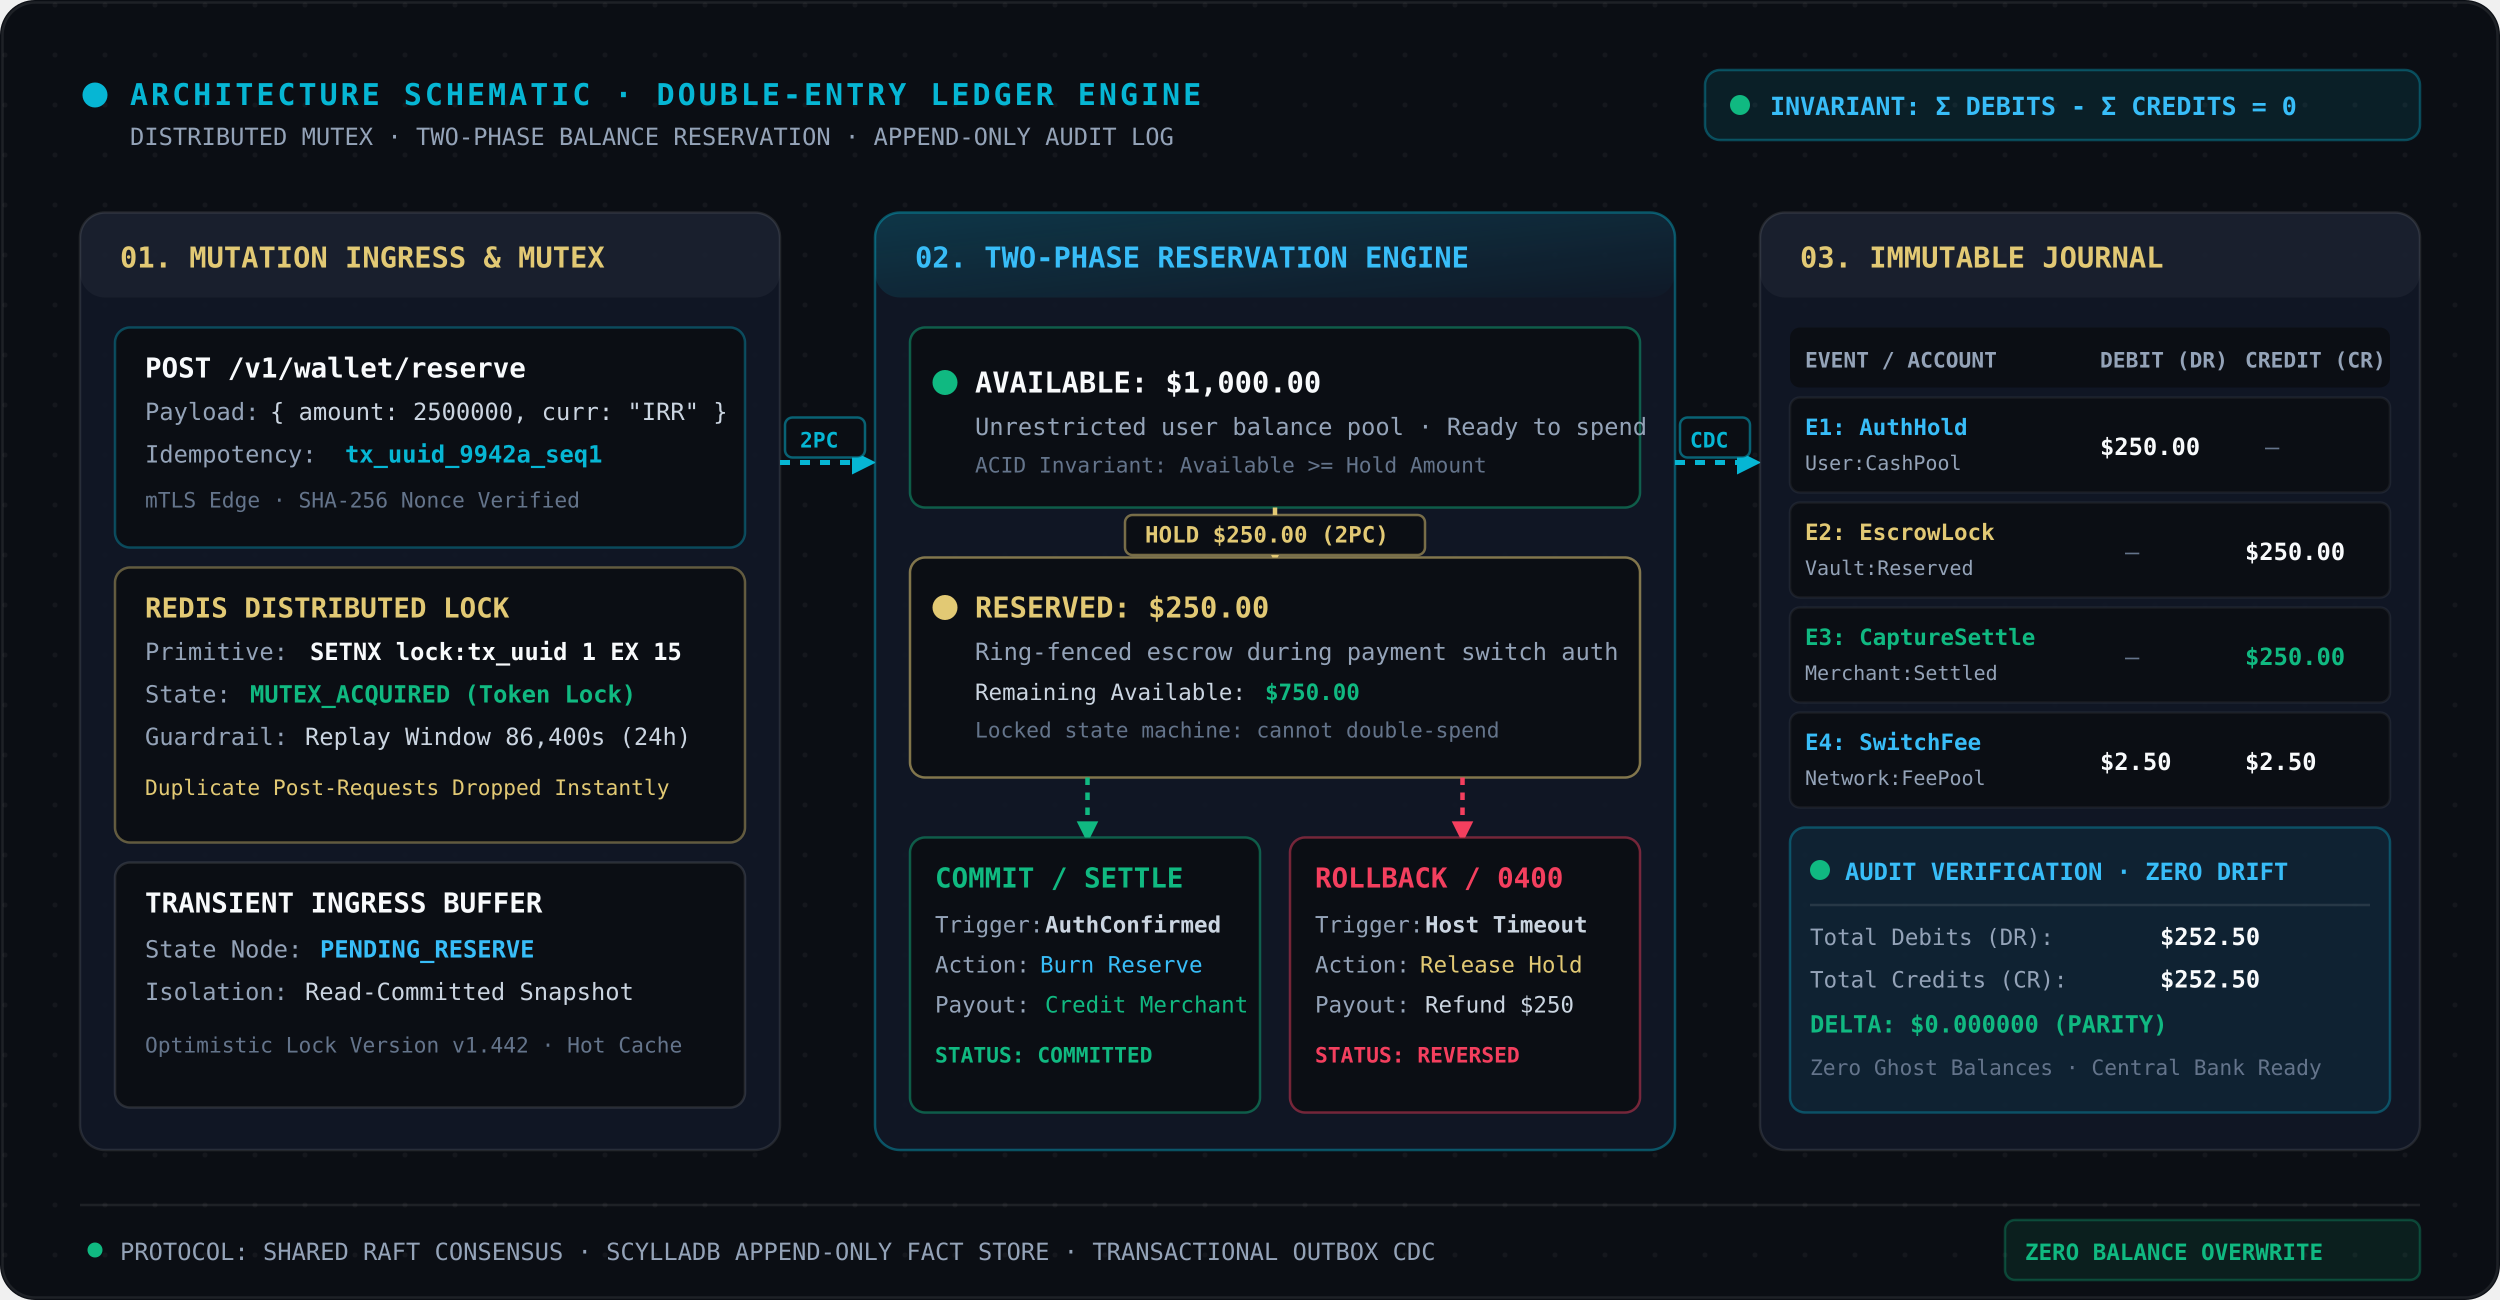
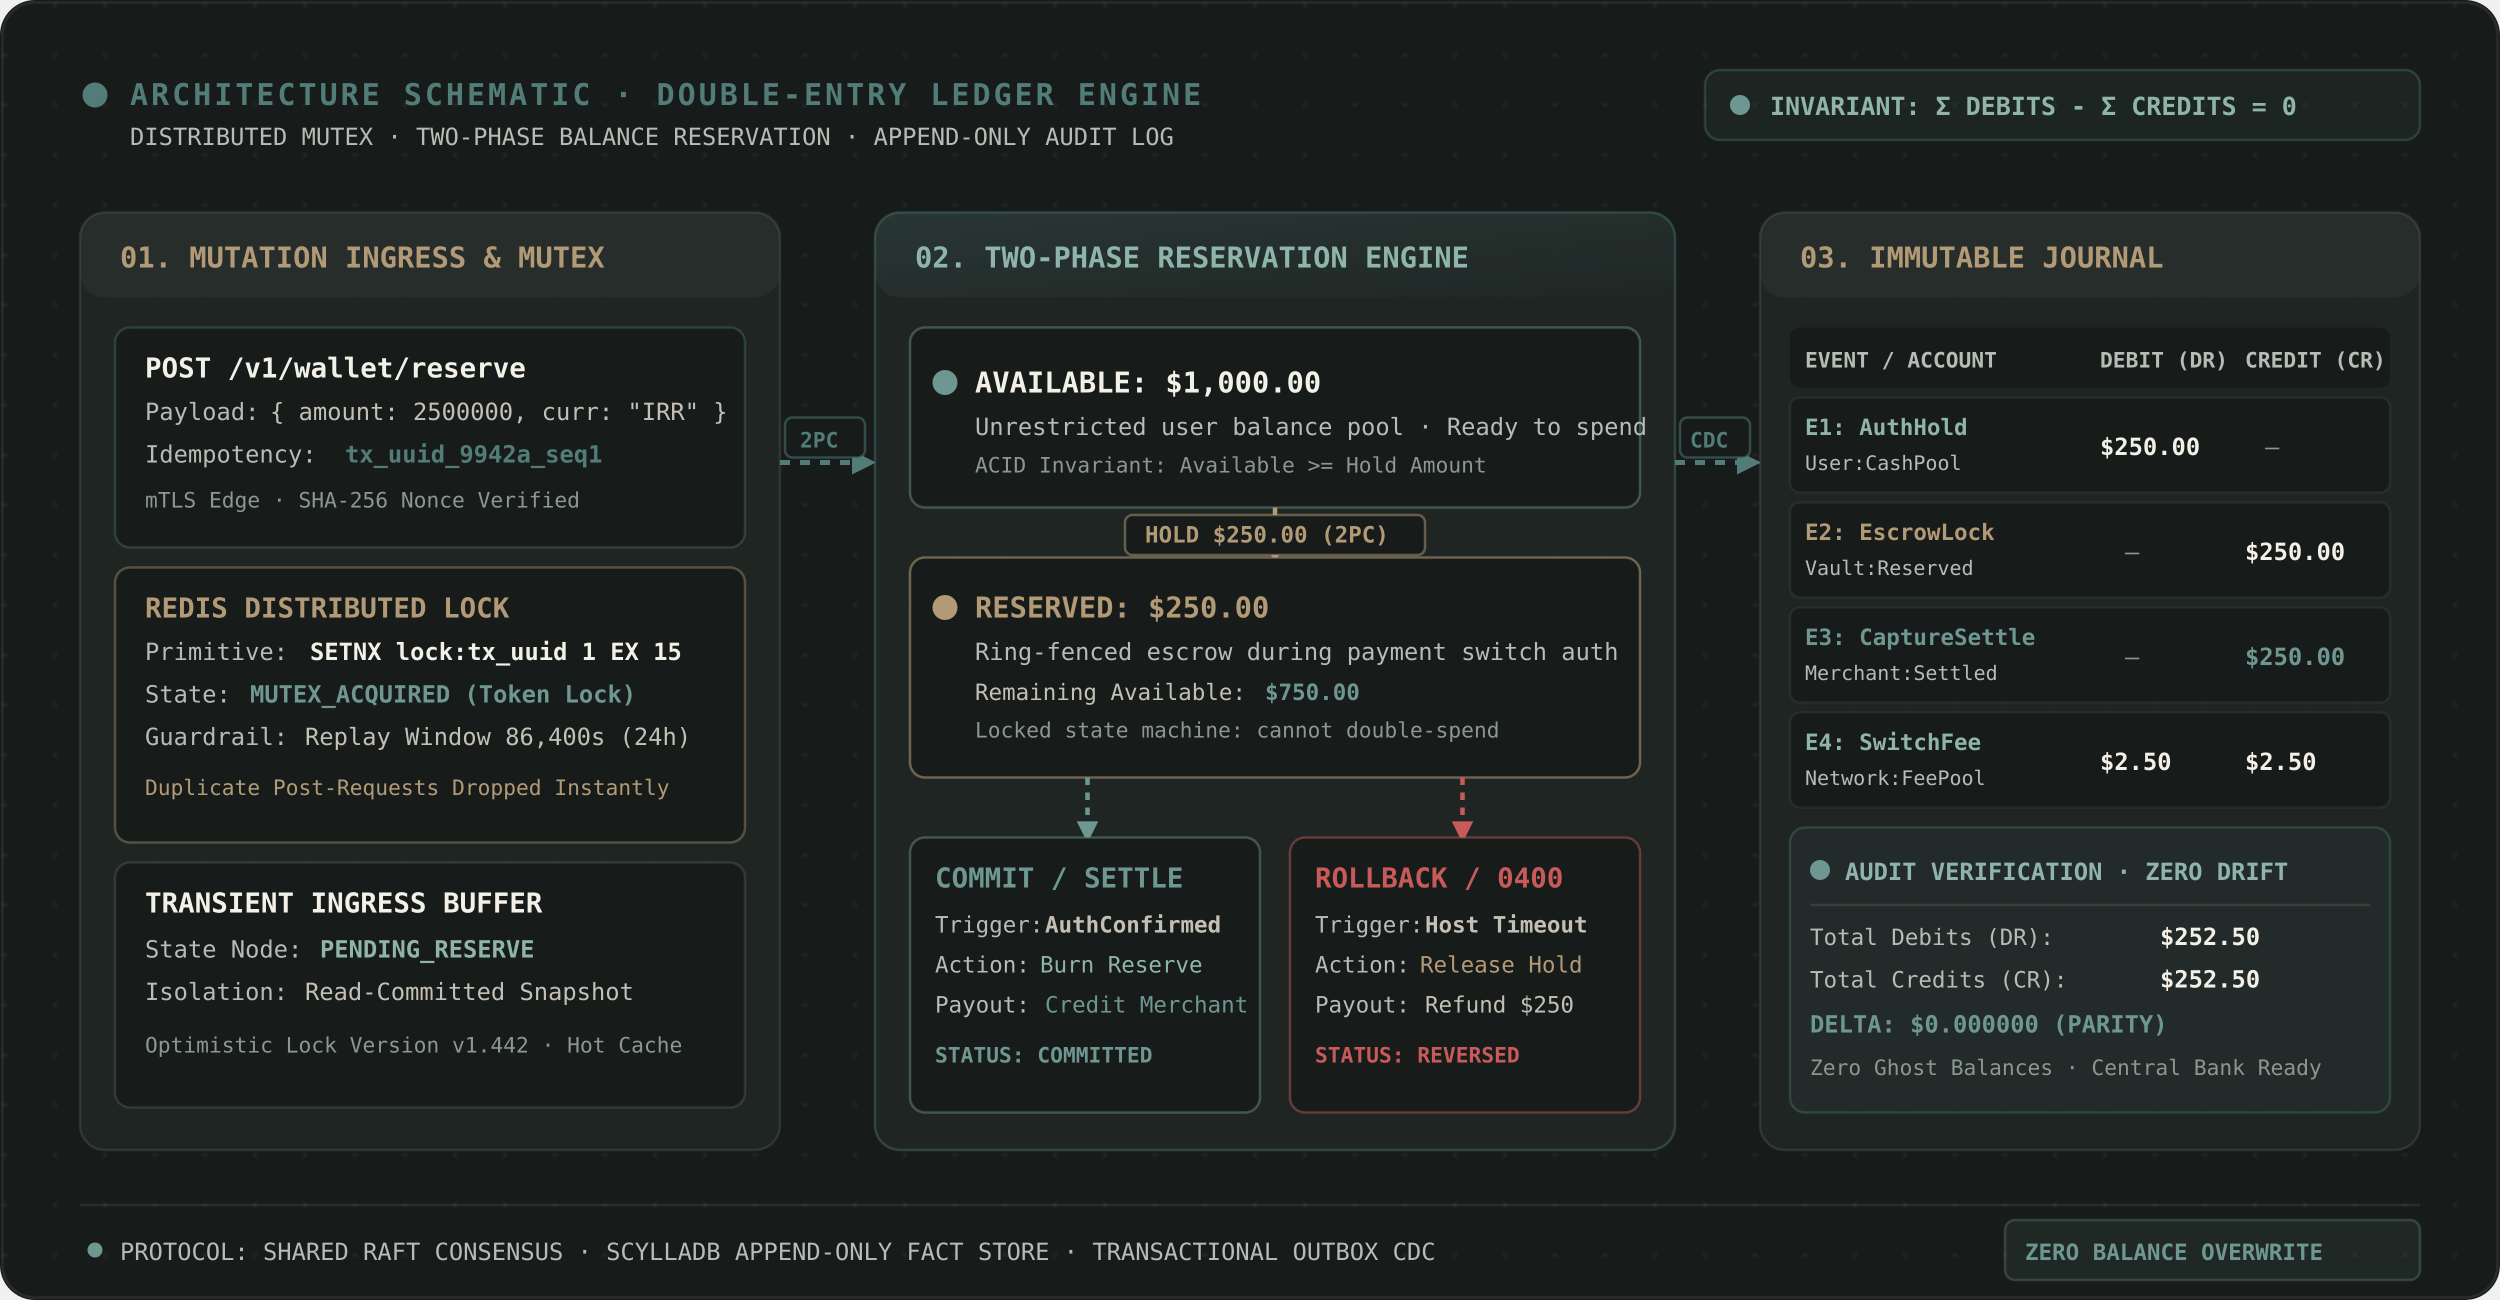
<svg xmlns="http://www.w3.org/2000/svg" viewBox="0 0 1000 520" width="100%" height="auto" class="w-full h-auto" preserveAspectRatio="xMidYMid meet" dir="ltr" shape-rendering="geometricPrecision" text-rendering="geometricPrecision">
  <defs>
    <linearGradient id="led-cyan-grad" x1="0%" y1="0%" x2="100%" y2="100%">
-       <stop offset="0%" stop-color="#06b6d4" stop-opacity="0.2" />
-       <stop offset="100%" stop-color="#06b6d4" stop-opacity="0.02" />
+       <stop offset="0%" stop-color="#527C78" stop-opacity="0.2" />
+       <stop offset="100%" stop-color="#527C78" stop-opacity="0.02" />
    </linearGradient>
    <linearGradient id="led-gold-grad" x1="0%" y1="0%" x2="100%" y2="100%">
-       <stop offset="0%" stop-color="#e2c974" stop-opacity="0.2" />
-       <stop offset="100%" stop-color="#e2c974" stop-opacity="0.02" />
+       <stop offset="0%" stop-color="#B39A77" stop-opacity="0.2" />
+       <stop offset="100%" stop-color="#B39A77" stop-opacity="0.02" />
    </linearGradient>
    <linearGradient id="led-emerald-grad" x1="0%" y1="0%" x2="100%" y2="100%">
-       <stop offset="0%" stop-color="#10b981" stop-opacity="0.2" />
-       <stop offset="100%" stop-color="#10b981" stop-opacity="0.02" />
+       <stop offset="0%" stop-color="#6E9792" stop-opacity="0.2" />
+       <stop offset="100%" stop-color="#6E9792" stop-opacity="0.02" />
    </linearGradient>
    <pattern id="grid-dots-led-1000" width="20" height="20" patternUnits="userSpaceOnUse">
-       <circle cx="2" cy="2" r="1" fill="#ffffff" fill-opacity="0.04" />
+       <circle cx="2" cy="2" r="1" fill="#F3F0E8" fill-opacity="0.04" />
    </pattern>
    <marker id="arr-cyan" viewBox="0 0 10 10" refX="6" refY="5" markerWidth="6" markerHeight="6" orient="auto-start-reverse">
-       <path d="M 0 1 L 8 5 L 0 9 z" fill="#06b6d4" />
+       <path d="M 0 1 L 8 5 L 0 9 z" fill="#527C78" />
    </marker>
    <marker id="arr-gold" viewBox="0 0 10 10" refX="6" refY="5" markerWidth="6" markerHeight="6" orient="auto-start-reverse">
-       <path d="M 0 1 L 8 5 L 0 9 z" fill="#e2c974" />
+       <path d="M 0 1 L 8 5 L 0 9 z" fill="#B39A77" />
    </marker>
    <marker id="arr-emerald" viewBox="0 0 10 10" refX="6" refY="5" markerWidth="6" markerHeight="6" orient="auto-start-reverse">
-       <path d="M 0 1 L 8 5 L 0 9 z" fill="#10b981" />
+       <path d="M 0 1 L 8 5 L 0 9 z" fill="#6E9792" />
    </marker>
    <marker id="arr-rose" viewBox="0 0 10 10" refX="6" refY="5" markerWidth="6" markerHeight="6" orient="auto-start-reverse">
-       <path d="M 0 1 L 8 5 L 0 9 z" fill="#f43f5e" />
+       <path d="M 0 1 L 8 5 L 0 9 z" fill="#C85A5A" />
    </marker>
  </defs>
  <style>
    text {
      font-family: 'IBM Plex Mono', ui-monospace, SFMono-Regular, Menlo, Monaco, Consolas, monospace;
    }
  </style>
-   <rect width="1000" height="520" fill="#0b0e14" rx="14" />
+   <rect width="1000" height="520" fill="#171C1A" rx="14" />
  <rect width="1000" height="520" fill="url(#grid-dots-led-1000)" rx="14" />
-   <rect width="998" height="518" x="1" y="1" fill="none" stroke="#ffffff" stroke-opacity="0.08" rx="13" />
+   <rect width="998" height="518" x="1" y="1" fill="none" stroke="#F3F0E8" stroke-opacity="0.08" rx="13" />
  <g transform="translate(32, 28)">
-     <circle cx="6" cy="10" r="5" fill="#06b6d4" />
-     <text x="20" y="14" fill="#06b6d4" font-size="12" font-weight="700" letter-spacing="1.2">ARCHITECTURE SCHEMATIC · DOUBLE-ENTRY LEDGER ENGINE</text>
-     <text x="20" y="30" fill="#94a3b8" font-size="9.5">DISTRIBUTED MUTEX · TWO-PHASE BALANCE RESERVATION · APPEND-ONLY AUDIT LOG</text>
-     <rect x="650" y="0" width="286" height="28" rx="6" fill="#06b6d4" fill-opacity="0.1" stroke="#06b6d4" stroke-opacity="0.35" />
-     <circle cx="664" cy="14" r="4" fill="#10b981" />
-     <text x="676" y="18" fill="#38bdf8" font-size="10" font-weight="700">INVARIANT: Σ DEBITS - Σ CREDITS = 0</text>
+     <circle cx="6" cy="10" r="5" fill="#527C78" />
+     <text x="20" y="14" fill="#527C78" font-size="12" font-weight="700" letter-spacing="1.2">ARCHITECTURE SCHEMATIC · DOUBLE-ENTRY LEDGER ENGINE</text>
+     <text x="20" y="30" fill="#B5BDB6" font-size="9.5">DISTRIBUTED MUTEX · TWO-PHASE BALANCE RESERVATION · APPEND-ONLY AUDIT LOG</text>
+     <rect x="650" y="0" width="286" height="28" rx="6" fill="#527C78" fill-opacity="0.1" stroke="#527C78" stroke-opacity="0.35" />
+     <circle cx="664" cy="14" r="4" fill="#6E9792" />
+     <text x="676" y="18" fill="#8FB4AA" font-size="10" font-weight="700">INVARIANT: Σ DEBITS - Σ CREDITS = 0</text>
  </g>
  <g transform="translate(32, 85)">
-     <rect width="280" height="375" rx="10" fill="#111827" fill-opacity="0.85" stroke="#ffffff" stroke-opacity="0.1" />
-     <rect width="280" height="34" rx="10" fill="#ffffff" fill-opacity="0.04" />
-     <text x="16" y="22" fill="#e2c974" font-size="11.5" font-weight="700">01. MUTATION INGRESS &amp; MUTEX</text>
-     <rect x="14" y="46" width="252" height="88" rx="6" fill="#0b0e14" stroke="#06b6d4" stroke-opacity="0.35" />
-     <text x="26" y="66" fill="#f8fafc" font-size="11" font-weight="700">POST /v1/wallet/reserve</text>
-     <text x="26" y="83" fill="#94a3b8" font-size="9.5">Payload:</text>
-     <text x="76" y="83" fill="#cbd5e1" font-size="9.5">{ amount: 2500000, curr: "IRR" }</text>
-     <text x="26" y="100" fill="#94a3b8" font-size="9.5">Idempotency:</text>
-     <text x="106" y="100" fill="#06b6d4" font-size="9.5" font-weight="600">tx_uuid_9942a_seq1</text>
-     <text x="26" y="118" fill="#64748b" font-size="8.5">mTLS Edge · SHA-256 Nonce Verified</text>
-     <rect x="14" y="142" width="252" height="110" rx="6" fill="#0b0e14" stroke="#e2c974" stroke-opacity="0.4" />
-     <text x="26" y="162" fill="#e2c974" font-size="11" font-weight="700">REDIS DISTRIBUTED LOCK</text>
-     <text x="26" y="179" fill="#94a3b8" font-size="9.5">Primitive:</text>
-     <text x="92" y="179" fill="#f8fafc" font-size="9.5" font-weight="600">SETNX lock:tx_uuid 1 EX 15</text>
-     <text x="26" y="196" fill="#94a3b8" font-size="9.5">State:</text>
-     <text x="68" y="196" fill="#10b981" font-size="9.5" font-weight="700">MUTEX_ACQUIRED (Token Lock)</text>
-     <text x="26" y="213" fill="#94a3b8" font-size="9.5">Guardrail:</text>
-     <text x="90" y="213" fill="#cbd5e1" font-size="9.5">Replay Window 86,400s (24h)</text>
-     <text x="26" y="233" fill="#e2c974" font-size="8.5">Duplicate Post-Requests Dropped Instantly</text>
-     <rect x="14" y="260" width="252" height="98" rx="6" fill="#0b0e14" stroke="#ffffff" stroke-opacity="0.12" />
-     <text x="26" y="280" fill="#f8fafc" font-size="11" font-weight="600">TRANSIENT INGRESS BUFFER</text>
-     <text x="26" y="298" fill="#94a3b8" font-size="9.5">State Node:</text>
-     <text x="96" y="298" fill="#38bdf8" font-size="9.5" font-weight="600">PENDING_RESERVE</text>
-     <text x="26" y="315" fill="#94a3b8" font-size="9.5">Isolation:</text>
-     <text x="90" y="315" fill="#cbd5e1" font-size="9.5">Read-Committed Snapshot</text>
-     <text x="26" y="336" fill="#64748b" font-size="8.5">Optimistic Lock Version v1.442 · Hot Cache</text>
+     <rect width="280" height="375" rx="10" fill="#202725" fill-opacity="0.85" stroke="#F3F0E8" stroke-opacity="0.1" />
+     <rect width="280" height="34" rx="10" fill="#F3F0E8" fill-opacity="0.04" />
+     <text x="16" y="22" fill="#B39A77" font-size="11.5" font-weight="700">01. MUTATION INGRESS &amp; MUTEX</text>
+     <rect x="14" y="46" width="252" height="88" rx="6" fill="#171C1A" stroke="#527C78" stroke-opacity="0.35" />
+     <text x="26" y="66" fill="#F3F0E8" font-size="11" font-weight="700">POST /v1/wallet/reserve</text>
+     <text x="26" y="83" fill="#B5BDB6" font-size="9.5">Payload:</text>
+     <text x="76" y="83" fill="#C5C0B6" font-size="9.5">{ amount: 2500000, curr: "IRR" }</text>
+     <text x="26" y="100" fill="#B5BDB6" font-size="9.5">Idempotency:</text>
+     <text x="106" y="100" fill="#527C78" font-size="9.5" font-weight="600">tx_uuid_9942a_seq1</text>
+     <text x="26" y="118" fill="#8C9790" font-size="8.5">mTLS Edge · SHA-256 Nonce Verified</text>
+     <rect x="14" y="142" width="252" height="110" rx="6" fill="#171C1A" stroke="#B39A77" stroke-opacity="0.4" />
+     <text x="26" y="162" fill="#B39A77" font-size="11" font-weight="700">REDIS DISTRIBUTED LOCK</text>
+     <text x="26" y="179" fill="#B5BDB6" font-size="9.5">Primitive:</text>
+     <text x="92" y="179" fill="#F3F0E8" font-size="9.5" font-weight="600">SETNX lock:tx_uuid 1 EX 15</text>
+     <text x="26" y="196" fill="#B5BDB6" font-size="9.5">State:</text>
+     <text x="68" y="196" fill="#6E9792" font-size="9.5" font-weight="700">MUTEX_ACQUIRED (Token Lock)</text>
+     <text x="26" y="213" fill="#B5BDB6" font-size="9.5">Guardrail:</text>
+     <text x="90" y="213" fill="#C5C0B6" font-size="9.5">Replay Window 86,400s (24h)</text>
+     <text x="26" y="233" fill="#B39A77" font-size="8.5">Duplicate Post-Requests Dropped Instantly</text>
+     <rect x="14" y="260" width="252" height="98" rx="6" fill="#171C1A" stroke="#F3F0E8" stroke-opacity="0.12" />
+     <text x="26" y="280" fill="#F3F0E8" font-size="11" font-weight="600">TRANSIENT INGRESS BUFFER</text>
+     <text x="26" y="298" fill="#B5BDB6" font-size="9.5">State Node:</text>
+     <text x="96" y="298" fill="#8FB4AA" font-size="9.5" font-weight="600">PENDING_RESERVE</text>
+     <text x="26" y="315" fill="#B5BDB6" font-size="9.5">Isolation:</text>
+     <text x="90" y="315" fill="#C5C0B6" font-size="9.5">Read-Committed Snapshot</text>
+     <text x="26" y="336" fill="#8C9790" font-size="8.5">Optimistic Lock Version v1.442 · Hot Cache</text>
  </g>
-   <path d="M 312 185 L 348 185" fill="none" stroke="#06b6d4" stroke-width="2" stroke-dasharray="4 4" marker-end="url(#arr-cyan)" />
-   <rect x="314" y="167" width="32" height="16" rx="3" fill="#0b0e14" stroke="#06b6d4" stroke-opacity="0.5" />
-   <text x="320" y="179" fill="#06b6d4" font-size="8.5" font-weight="700">2PC</text>
+   <path d="M 312 185 L 348 185" fill="none" stroke="#527C78" stroke-width="2" stroke-dasharray="4 4" marker-end="url(#arr-cyan)" />
+   <rect x="314" y="167" width="32" height="16" rx="3" fill="#171C1A" stroke="#527C78" stroke-opacity="0.5" />
+   <text x="320" y="179" fill="#527C78" font-size="8.5" font-weight="700">2PC</text>
  <g transform="translate(350, 85)">
-     <rect width="320" height="375" rx="10" fill="#111827" fill-opacity="0.85" stroke="#06b6d4" stroke-opacity="0.4" />
+     <rect width="320" height="375" rx="10" fill="#202725" fill-opacity="0.85" stroke="#527C78" stroke-opacity="0.4" />
    <rect width="320" height="34" rx="10" fill="url(#led-cyan-grad)" />
-     <text x="16" y="22" fill="#38bdf8" font-size="11.5" font-weight="700">02. TWO-PHASE RESERVATION ENGINE</text>
-     <rect x="14" y="46" width="292" height="72" rx="6" fill="#0b0e14" stroke="#10b981" stroke-opacity="0.45" />
-     <circle cx="28" cy="68" r="5" fill="#10b981" />
-     <text x="40" y="72" fill="#f8fafc" font-size="11.5" font-weight="700">AVAILABLE: $1,000.00</text>
-     <text x="40" y="89" fill="#94a3b8" font-size="9.5">Unrestricted user balance pool · Ready to spend</text>
-     <text x="40" y="104" fill="#64748b" font-size="8.5">ACID Invariant: Available &gt;= Hold Amount</text>
-     <path d="M 160 118 L 160 138" fill="none" stroke="#e2c974" stroke-width="1.8" stroke-dasharray="3 3" marker-end="url(#arr-gold)" />
-     <rect x="100" y="121" width="120" height="16" rx="3" fill="#0b0e14" stroke="#e2c974" stroke-opacity="0.5" />
-     <text x="108" y="132" fill="#e2c974" font-size="9" font-weight="700">HOLD $250.00 (2PC)</text>
-     <rect x="14" y="138" width="292" height="88" rx="6" fill="#0b0e14" stroke="#e2c974" stroke-opacity="0.55" />
-     <circle cx="28" cy="158" r="5" fill="#e2c974" />
-     <text x="40" y="162" fill="#e2c974" font-size="11.5" font-weight="700">RESERVED: $250.00</text>
-     <text x="40" y="179" fill="#94a3b8" font-size="9.5">Ring-fenced escrow during payment switch auth</text>
-     <text x="40" y="195" fill="#cbd5e1" font-size="9">Remaining Available: </text>
-     <text x="156" y="195" fill="#10b981" font-size="9" font-weight="700">$750.00</text>
-     <text x="40" y="210" fill="#64748b" font-size="8.5">Locked state machine: cannot double-spend</text>
-     <path d="M 85 226 L 85 250" fill="none" stroke="#10b981" stroke-width="1.8" stroke-dasharray="3 3" marker-end="url(#arr-emerald)" />
-     <path d="M 235 226 L 235 250" fill="none" stroke="#f43f5e" stroke-width="1.8" stroke-dasharray="3 3" marker-end="url(#arr-rose)" />
-     <rect x="14" y="250" width="140" height="110" rx="6" fill="#0b0e14" stroke="#10b981" stroke-opacity="0.45" />
-     <text x="24" y="270" fill="#10b981" font-size="11" font-weight="700">COMMIT / SETTLE</text>
-     <text x="24" y="288" fill="#94a3b8" font-size="9">Trigger: </text>
-     <text x="68" y="288" fill="#cbd5e1" font-size="9" font-weight="600">AuthConfirmed</text>
-     <text x="24" y="304" fill="#94a3b8" font-size="9">Action: </text>
-     <text x="66" y="304" fill="#38bdf8" font-size="9">Burn Reserve</text>
-     <text x="24" y="320" fill="#94a3b8" font-size="9">Payout: </text>
-     <text x="68" y="320" fill="#10b981" font-size="9">Credit Merchant</text>
-     <text x="24" y="340" fill="#10b981" font-size="8.5" font-weight="700">STATUS: COMMITTED</text>
-     <rect x="166" y="250" width="140" height="110" rx="6" fill="#0b0e14" stroke="#f43f5e" stroke-opacity="0.45" />
-     <text x="176" y="270" fill="#f43f5e" font-size="11" font-weight="700">ROLLBACK / 0400</text>
-     <text x="176" y="288" fill="#94a3b8" font-size="9">Trigger: </text>
-     <text x="220" y="288" fill="#cbd5e1" font-size="9" font-weight="600">Host Timeout</text>
-     <text x="176" y="304" fill="#94a3b8" font-size="9">Action: </text>
-     <text x="218" y="304" fill="#e2c974" font-size="9">Release Hold</text>
-     <text x="176" y="320" fill="#94a3b8" font-size="9">Payout: </text>
-     <text x="220" y="320" fill="#cbd5e1" font-size="9">Refund $250</text>
-     <text x="176" y="340" fill="#f43f5e" font-size="8.5" font-weight="700">STATUS: REVERSED</text>
+     <text x="16" y="22" fill="#8FB4AA" font-size="11.5" font-weight="700">02. TWO-PHASE RESERVATION ENGINE</text>
+     <rect x="14" y="46" width="292" height="72" rx="6" fill="#171C1A" stroke="#6E9792" stroke-opacity="0.45" />
+     <circle cx="28" cy="68" r="5" fill="#6E9792" />
+     <text x="40" y="72" fill="#F3F0E8" font-size="11.5" font-weight="700">AVAILABLE: $1,000.00</text>
+     <text x="40" y="89" fill="#B5BDB6" font-size="9.5">Unrestricted user balance pool · Ready to spend</text>
+     <text x="40" y="104" fill="#8C9790" font-size="8.5">ACID Invariant: Available &gt;= Hold Amount</text>
+     <path d="M 160 118 L 160 138" fill="none" stroke="#B39A77" stroke-width="1.8" stroke-dasharray="3 3" marker-end="url(#arr-gold)" />
+     <rect x="100" y="121" width="120" height="16" rx="3" fill="#171C1A" stroke="#B39A77" stroke-opacity="0.5" />
+     <text x="108" y="132" fill="#B39A77" font-size="9" font-weight="700">HOLD $250.00 (2PC)</text>
+     <rect x="14" y="138" width="292" height="88" rx="6" fill="#171C1A" stroke="#B39A77" stroke-opacity="0.55" />
+     <circle cx="28" cy="158" r="5" fill="#B39A77" />
+     <text x="40" y="162" fill="#B39A77" font-size="11.5" font-weight="700">RESERVED: $250.00</text>
+     <text x="40" y="179" fill="#B5BDB6" font-size="9.5">Ring-fenced escrow during payment switch auth</text>
+     <text x="40" y="195" fill="#C5C0B6" font-size="9">Remaining Available: </text>
+     <text x="156" y="195" fill="#6E9792" font-size="9" font-weight="700">$750.00</text>
+     <text x="40" y="210" fill="#8C9790" font-size="8.5">Locked state machine: cannot double-spend</text>
+     <path d="M 85 226 L 85 250" fill="none" stroke="#6E9792" stroke-width="1.8" stroke-dasharray="3 3" marker-end="url(#arr-emerald)" />
+     <path d="M 235 226 L 235 250" fill="none" stroke="#C85A5A" stroke-width="1.8" stroke-dasharray="3 3" marker-end="url(#arr-rose)" />
+     <rect x="14" y="250" width="140" height="110" rx="6" fill="#171C1A" stroke="#6E9792" stroke-opacity="0.45" />
+     <text x="24" y="270" fill="#6E9792" font-size="11" font-weight="700">COMMIT / SETTLE</text>
+     <text x="24" y="288" fill="#B5BDB6" font-size="9">Trigger: </text>
+     <text x="68" y="288" fill="#C5C0B6" font-size="9" font-weight="600">AuthConfirmed</text>
+     <text x="24" y="304" fill="#B5BDB6" font-size="9">Action: </text>
+     <text x="66" y="304" fill="#8FB4AA" font-size="9">Burn Reserve</text>
+     <text x="24" y="320" fill="#B5BDB6" font-size="9">Payout: </text>
+     <text x="68" y="320" fill="#6E9792" font-size="9">Credit Merchant</text>
+     <text x="24" y="340" fill="#6E9792" font-size="8.5" font-weight="700">STATUS: COMMITTED</text>
+     <rect x="166" y="250" width="140" height="110" rx="6" fill="#171C1A" stroke="#C85A5A" stroke-opacity="0.45" />
+     <text x="176" y="270" fill="#C85A5A" font-size="11" font-weight="700">ROLLBACK / 0400</text>
+     <text x="176" y="288" fill="#B5BDB6" font-size="9">Trigger: </text>
+     <text x="220" y="288" fill="#C5C0B6" font-size="9" font-weight="600">Host Timeout</text>
+     <text x="176" y="304" fill="#B5BDB6" font-size="9">Action: </text>
+     <text x="218" y="304" fill="#B39A77" font-size="9">Release Hold</text>
+     <text x="176" y="320" fill="#B5BDB6" font-size="9">Payout: </text>
+     <text x="220" y="320" fill="#C5C0B6" font-size="9">Refund $250</text>
+     <text x="176" y="340" fill="#C85A5A" font-size="8.5" font-weight="700">STATUS: REVERSED</text>
  </g>
-   <path d="M 670 185 L 702 185" fill="none" stroke="#06b6d4" stroke-width="2" stroke-dasharray="4 4" marker-end="url(#arr-cyan)" />
-   <rect x="672" y="167" width="28" height="16" rx="3" fill="#0b0e14" stroke="#06b6d4" stroke-opacity="0.5" />
-   <text x="676" y="179" fill="#06b6d4" font-size="8.5" font-weight="700">CDC</text>
+   <path d="M 670 185 L 702 185" fill="none" stroke="#527C78" stroke-width="2" stroke-dasharray="4 4" marker-end="url(#arr-cyan)" />
+   <rect x="672" y="167" width="28" height="16" rx="3" fill="#171C1A" stroke="#527C78" stroke-opacity="0.5" />
+   <text x="676" y="179" fill="#527C78" font-size="8.5" font-weight="700">CDC</text>
  <g transform="translate(704, 85)">
-     <rect width="264" height="375" rx="10" fill="#111827" fill-opacity="0.85" stroke="#ffffff" stroke-opacity="0.1" />
-     <rect width="264" height="34" rx="10" fill="#ffffff" fill-opacity="0.04" />
-     <text x="16" y="22" fill="#e2c974" font-size="11.5" font-weight="700">03. IMMUTABLE JOURNAL</text>
-     <rect x="12" y="46" width="240" height="24" rx="4" fill="#0b0e14" />
-     <text x="18" y="62" fill="#94a3b8" font-size="8.5" font-weight="700">EVENT / ACCOUNT</text>
-     <text x="136" y="62" fill="#94a3b8" font-size="8.5" font-weight="700">DEBIT (DR)</text>
-     <text x="194" y="62" fill="#94a3b8" font-size="8.5" font-weight="700">CREDIT (CR)</text>
-     <rect x="12" y="74" width="240" height="38" rx="4" fill="#0b0e14" stroke="#ffffff" stroke-opacity="0.06" />
-     <text x="18" y="89" fill="#38bdf8" font-size="9" font-weight="700">E1: AuthHold</text>
-     <text x="18" y="103" fill="#94a3b8" font-size="8">User:CashPool</text>
-     <text x="136" y="97" fill="#f8fafc" font-size="9.5" font-weight="600">$250.00</text>
-     <text x="202" y="97" fill="#64748b" font-size="9.5">—</text>
-     <rect x="12" y="116" width="240" height="38" rx="4" fill="#0b0e14" stroke="#ffffff" stroke-opacity="0.06" />
-     <text x="18" y="131" fill="#e2c974" font-size="9" font-weight="700">E2: EscrowLock</text>
-     <text x="18" y="145" fill="#94a3b8" font-size="8">Vault:Reserved</text>
-     <text x="146" y="139" fill="#64748b" font-size="9.5">—</text>
-     <text x="194" y="139" fill="#f8fafc" font-size="9.5" font-weight="600">$250.00</text>
-     <rect x="12" y="158" width="240" height="38" rx="4" fill="#0b0e14" stroke="#ffffff" stroke-opacity="0.06" />
-     <text x="18" y="173" fill="#10b981" font-size="9" font-weight="700">E3: CaptureSettle</text>
-     <text x="18" y="187" fill="#94a3b8" font-size="8">Merchant:Settled</text>
-     <text x="146" y="181" fill="#64748b" font-size="9.5">—</text>
-     <text x="194" y="181" fill="#10b981" font-size="9.5" font-weight="700">$250.00</text>
-     <rect x="12" y="200" width="240" height="38" rx="4" fill="#0b0e14" stroke="#ffffff" stroke-opacity="0.06" />
-     <text x="18" y="215" fill="#38bdf8" font-size="9" font-weight="700">E4: SwitchFee</text>
-     <text x="18" y="229" fill="#94a3b8" font-size="8">Network:FeePool</text>
-     <text x="136" y="223" fill="#f8fafc" font-size="9.5" font-weight="600">$2.50</text>
-     <text x="194" y="223" fill="#f8fafc" font-size="9.5" font-weight="600">$2.50</text>
-     <rect x="12" y="246" width="240" height="114" rx="6" fill="#06b6d4" fill-opacity="0.08" stroke="#06b6d4" stroke-opacity="0.35" />
-     <circle cx="24" cy="263" r="4" fill="#10b981" />
-     <text x="34" y="267" fill="#38bdf8" font-size="9.5" font-weight="700">AUDIT VERIFICATION · ZERO DRIFT</text>
-     <line x1="20" y1="277" x2="244" y2="277" stroke="#ffffff" stroke-opacity="0.1" />
-     <text x="20" y="293" fill="#94a3b8" font-size="9">Total Debits (DR):</text>
-     <text x="160" y="293" fill="#f8fafc" font-size="9.5" font-weight="700">$252.50</text>
-     <text x="20" y="310" fill="#94a3b8" font-size="9">Total Credits (CR):</text>
-     <text x="160" y="310" fill="#f8fafc" font-size="9.5" font-weight="700">$252.50</text>
-     <text x="20" y="328" fill="#10b981" font-size="9.5" font-weight="700">DELTA: $0.000000 (PARITY)</text>
-     <text x="20" y="345" fill="#64748b" font-size="8.5">Zero Ghost Balances · Central Bank Ready</text>
+     <rect width="264" height="375" rx="10" fill="#202725" fill-opacity="0.85" stroke="#F3F0E8" stroke-opacity="0.1" />
+     <rect width="264" height="34" rx="10" fill="#F3F0E8" fill-opacity="0.04" />
+     <text x="16" y="22" fill="#B39A77" font-size="11.5" font-weight="700">03. IMMUTABLE JOURNAL</text>
+     <rect x="12" y="46" width="240" height="24" rx="4" fill="#171C1A" />
+     <text x="18" y="62" fill="#B5BDB6" font-size="8.5" font-weight="700">EVENT / ACCOUNT</text>
+     <text x="136" y="62" fill="#B5BDB6" font-size="8.5" font-weight="700">DEBIT (DR)</text>
+     <text x="194" y="62" fill="#B5BDB6" font-size="8.5" font-weight="700">CREDIT (CR)</text>
+     <rect x="12" y="74" width="240" height="38" rx="4" fill="#171C1A" stroke="#F3F0E8" stroke-opacity="0.06" />
+     <text x="18" y="89" fill="#8FB4AA" font-size="9" font-weight="700">E1: AuthHold</text>
+     <text x="18" y="103" fill="#B5BDB6" font-size="8">User:CashPool</text>
+     <text x="136" y="97" fill="#F3F0E8" font-size="9.5" font-weight="600">$250.00</text>
+     <text x="202" y="97" fill="#8C9790" font-size="9.5">—</text>
+     <rect x="12" y="116" width="240" height="38" rx="4" fill="#171C1A" stroke="#F3F0E8" stroke-opacity="0.06" />
+     <text x="18" y="131" fill="#B39A77" font-size="9" font-weight="700">E2: EscrowLock</text>
+     <text x="18" y="145" fill="#B5BDB6" font-size="8">Vault:Reserved</text>
+     <text x="146" y="139" fill="#8C9790" font-size="9.5">—</text>
+     <text x="194" y="139" fill="#F3F0E8" font-size="9.5" font-weight="600">$250.00</text>
+     <rect x="12" y="158" width="240" height="38" rx="4" fill="#171C1A" stroke="#F3F0E8" stroke-opacity="0.06" />
+     <text x="18" y="173" fill="#6E9792" font-size="9" font-weight="700">E3: CaptureSettle</text>
+     <text x="18" y="187" fill="#B5BDB6" font-size="8">Merchant:Settled</text>
+     <text x="146" y="181" fill="#8C9790" font-size="9.5">—</text>
+     <text x="194" y="181" fill="#6E9792" font-size="9.5" font-weight="700">$250.00</text>
+     <rect x="12" y="200" width="240" height="38" rx="4" fill="#171C1A" stroke="#F3F0E8" stroke-opacity="0.06" />
+     <text x="18" y="215" fill="#8FB4AA" font-size="9" font-weight="700">E4: SwitchFee</text>
+     <text x="18" y="229" fill="#B5BDB6" font-size="8">Network:FeePool</text>
+     <text x="136" y="223" fill="#F3F0E8" font-size="9.5" font-weight="600">$2.50</text>
+     <text x="194" y="223" fill="#F3F0E8" font-size="9.5" font-weight="600">$2.50</text>
+     <rect x="12" y="246" width="240" height="114" rx="6" fill="#527C78" fill-opacity="0.08" stroke="#527C78" stroke-opacity="0.35" />
+     <circle cx="24" cy="263" r="4" fill="#6E9792" />
+     <text x="34" y="267" fill="#8FB4AA" font-size="9.5" font-weight="700">AUDIT VERIFICATION · ZERO DRIFT</text>
+     <line x1="20" y1="277" x2="244" y2="277" stroke="#F3F0E8" stroke-opacity="0.1" />
+     <text x="20" y="293" fill="#B5BDB6" font-size="9">Total Debits (DR):</text>
+     <text x="160" y="293" fill="#F3F0E8" font-size="9.5" font-weight="700">$252.50</text>
+     <text x="20" y="310" fill="#B5BDB6" font-size="9">Total Credits (CR):</text>
+     <text x="160" y="310" fill="#F3F0E8" font-size="9.5" font-weight="700">$252.50</text>
+     <text x="20" y="328" fill="#6E9792" font-size="9.5" font-weight="700">DELTA: $0.000000 (PARITY)</text>
+     <text x="20" y="345" fill="#8C9790" font-size="8.5">Zero Ghost Balances · Central Bank Ready</text>
  </g>
  <g transform="translate(32, 482)">
-     <line x1="0" y1="0" x2="936" y2="0" stroke="#ffffff" stroke-opacity="0.08" />
-     <circle cx="6" cy="18" r="3" fill="#10b981" />
-     <text x="16" y="22" fill="#94a3b8" font-size="9.5">PROTOCOL: SHARED RAFT CONSENSUS · SCYLLADB APPEND-ONLY FACT STORE · TRANSACTIONAL OUTBOX CDC</text>
-     <rect x="770" y="6" width="166" height="24" rx="4" fill="#10b981" fill-opacity="0.1" stroke="#10b981" stroke-opacity="0.3" />
-     <text x="778" y="22" fill="#10b981" font-size="9" font-weight="700">ZERO BALANCE OVERWRITE</text>
+     <line x1="0" y1="0" x2="936" y2="0" stroke="#F3F0E8" stroke-opacity="0.08" />
+     <circle cx="6" cy="18" r="3" fill="#6E9792" />
+     <text x="16" y="22" fill="#B5BDB6" font-size="9.5">PROTOCOL: SHARED RAFT CONSENSUS · SCYLLADB APPEND-ONLY FACT STORE · TRANSACTIONAL OUTBOX CDC</text>
+     <rect x="770" y="6" width="166" height="24" rx="4" fill="#6E9792" fill-opacity="0.1" stroke="#6E9792" stroke-opacity="0.3" />
+     <text x="778" y="22" fill="#6E9792" font-size="9" font-weight="700">ZERO BALANCE OVERWRITE</text>
  </g>
</svg>
